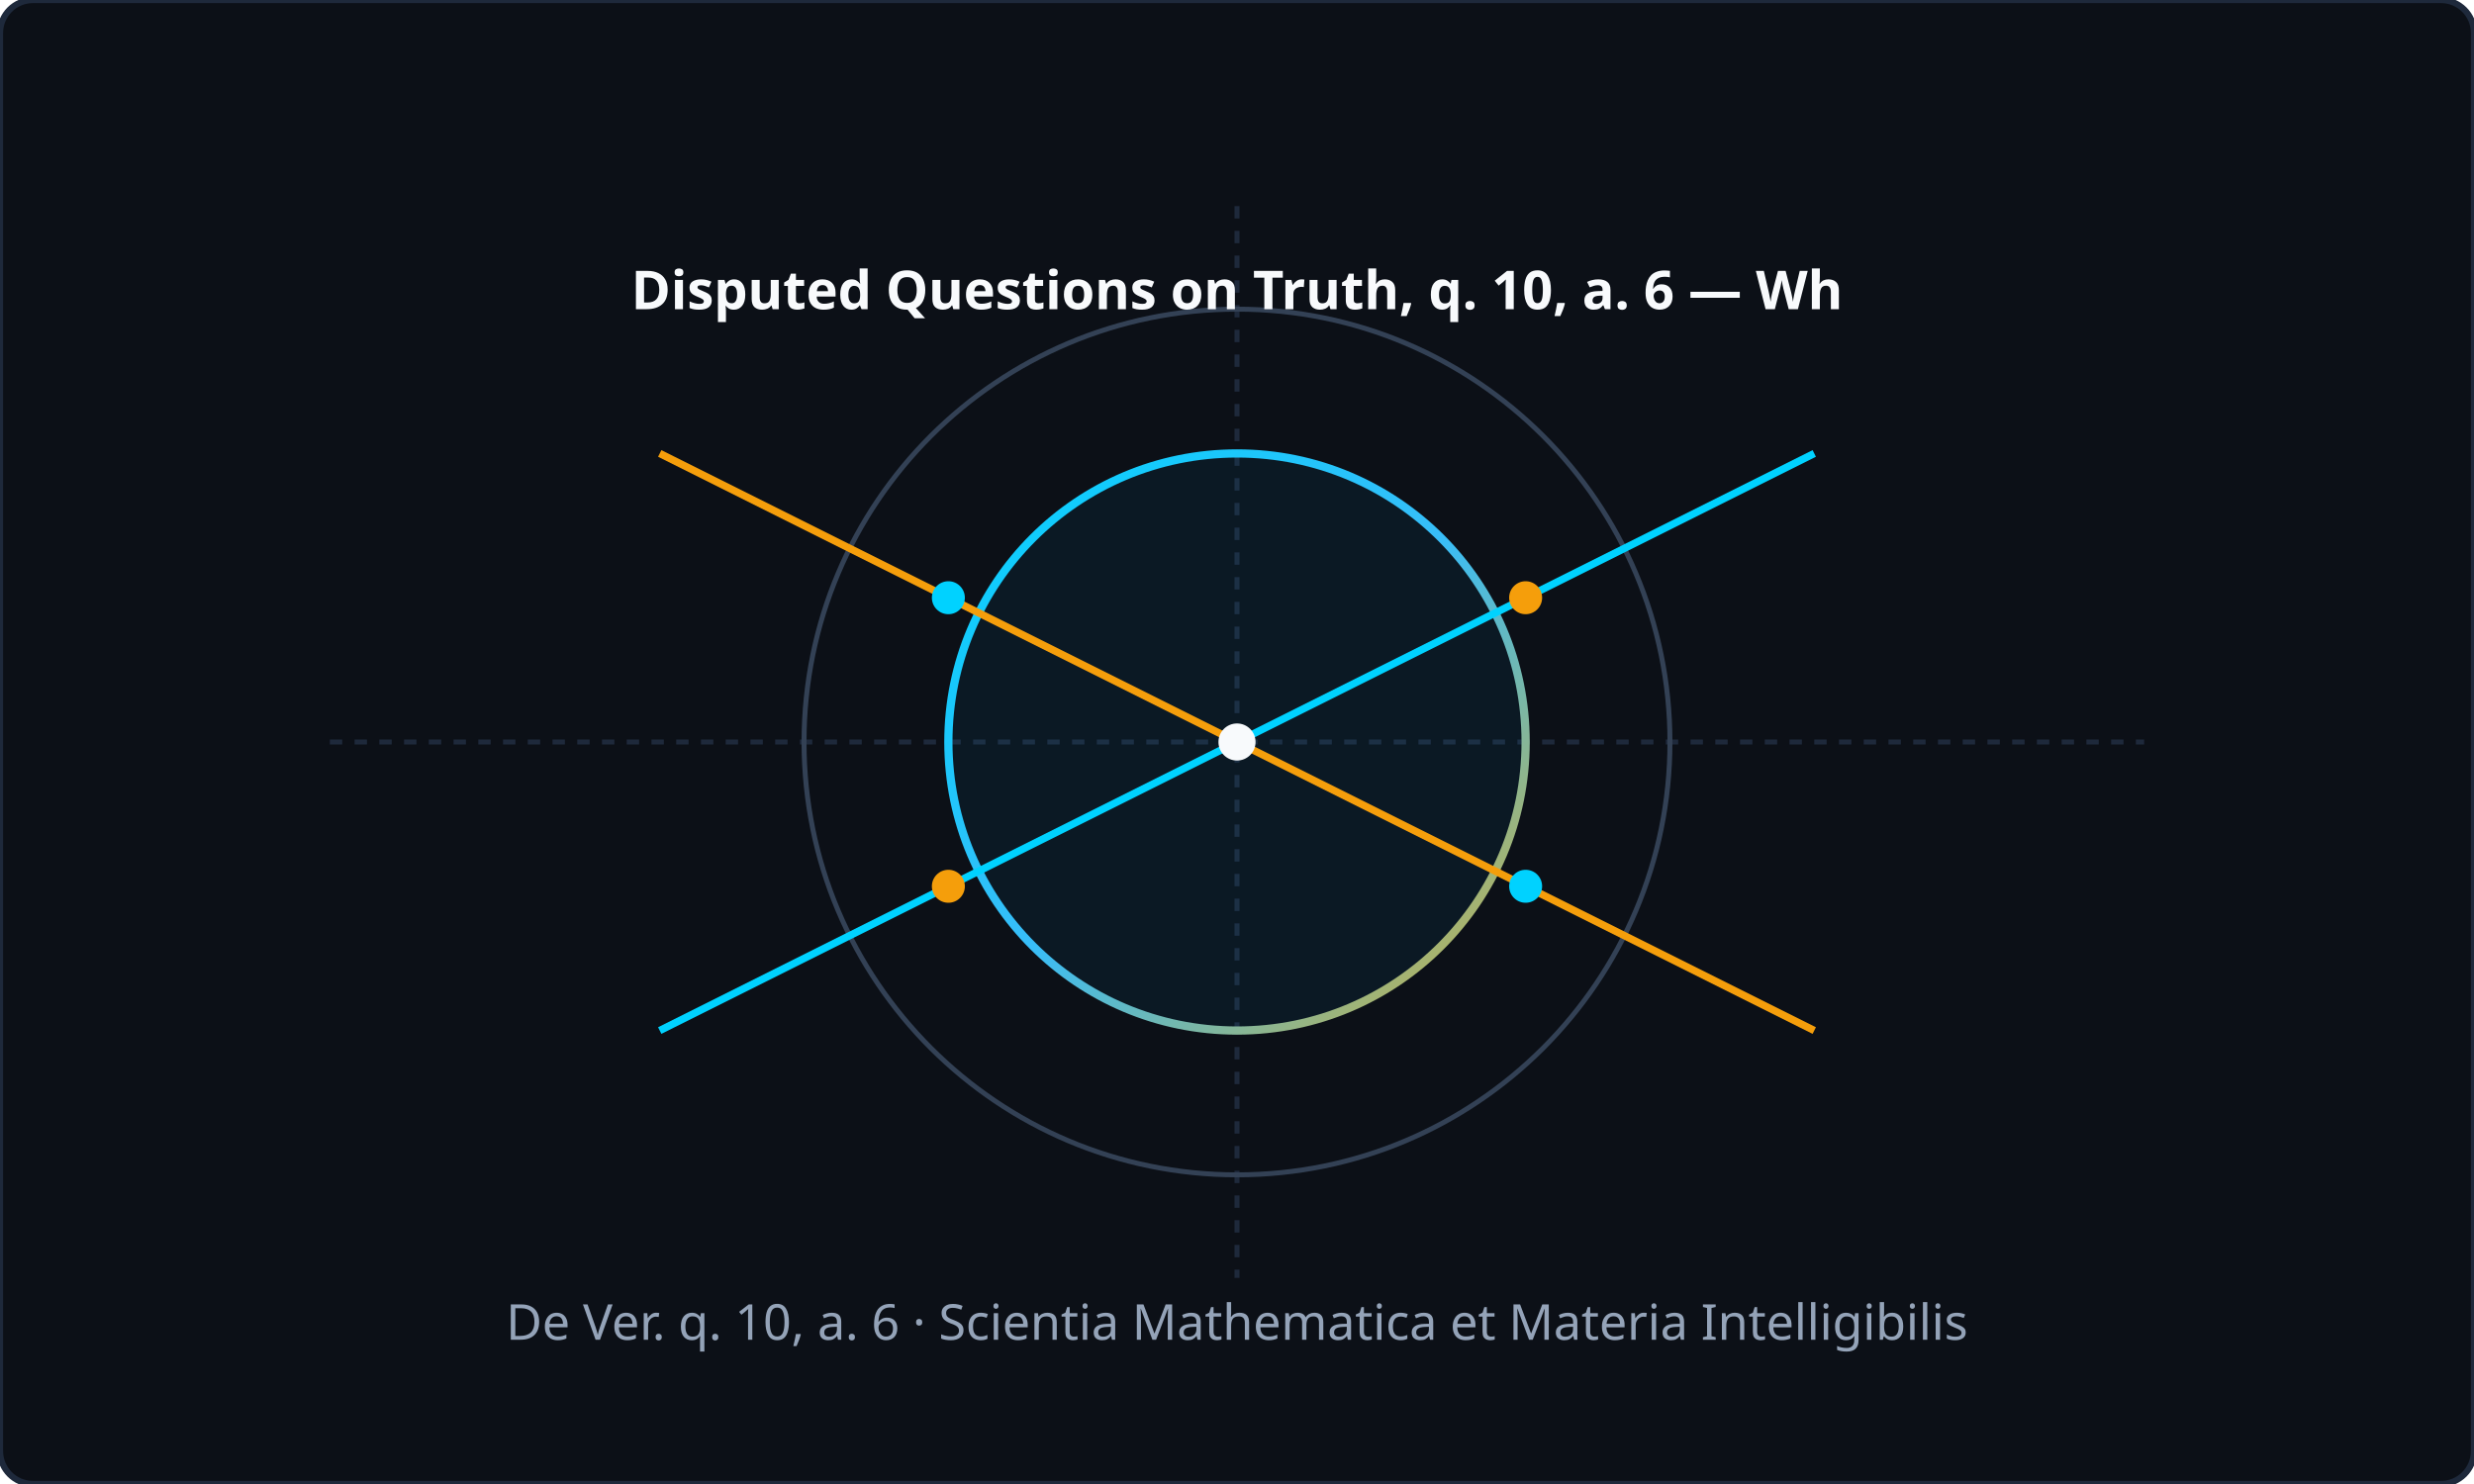
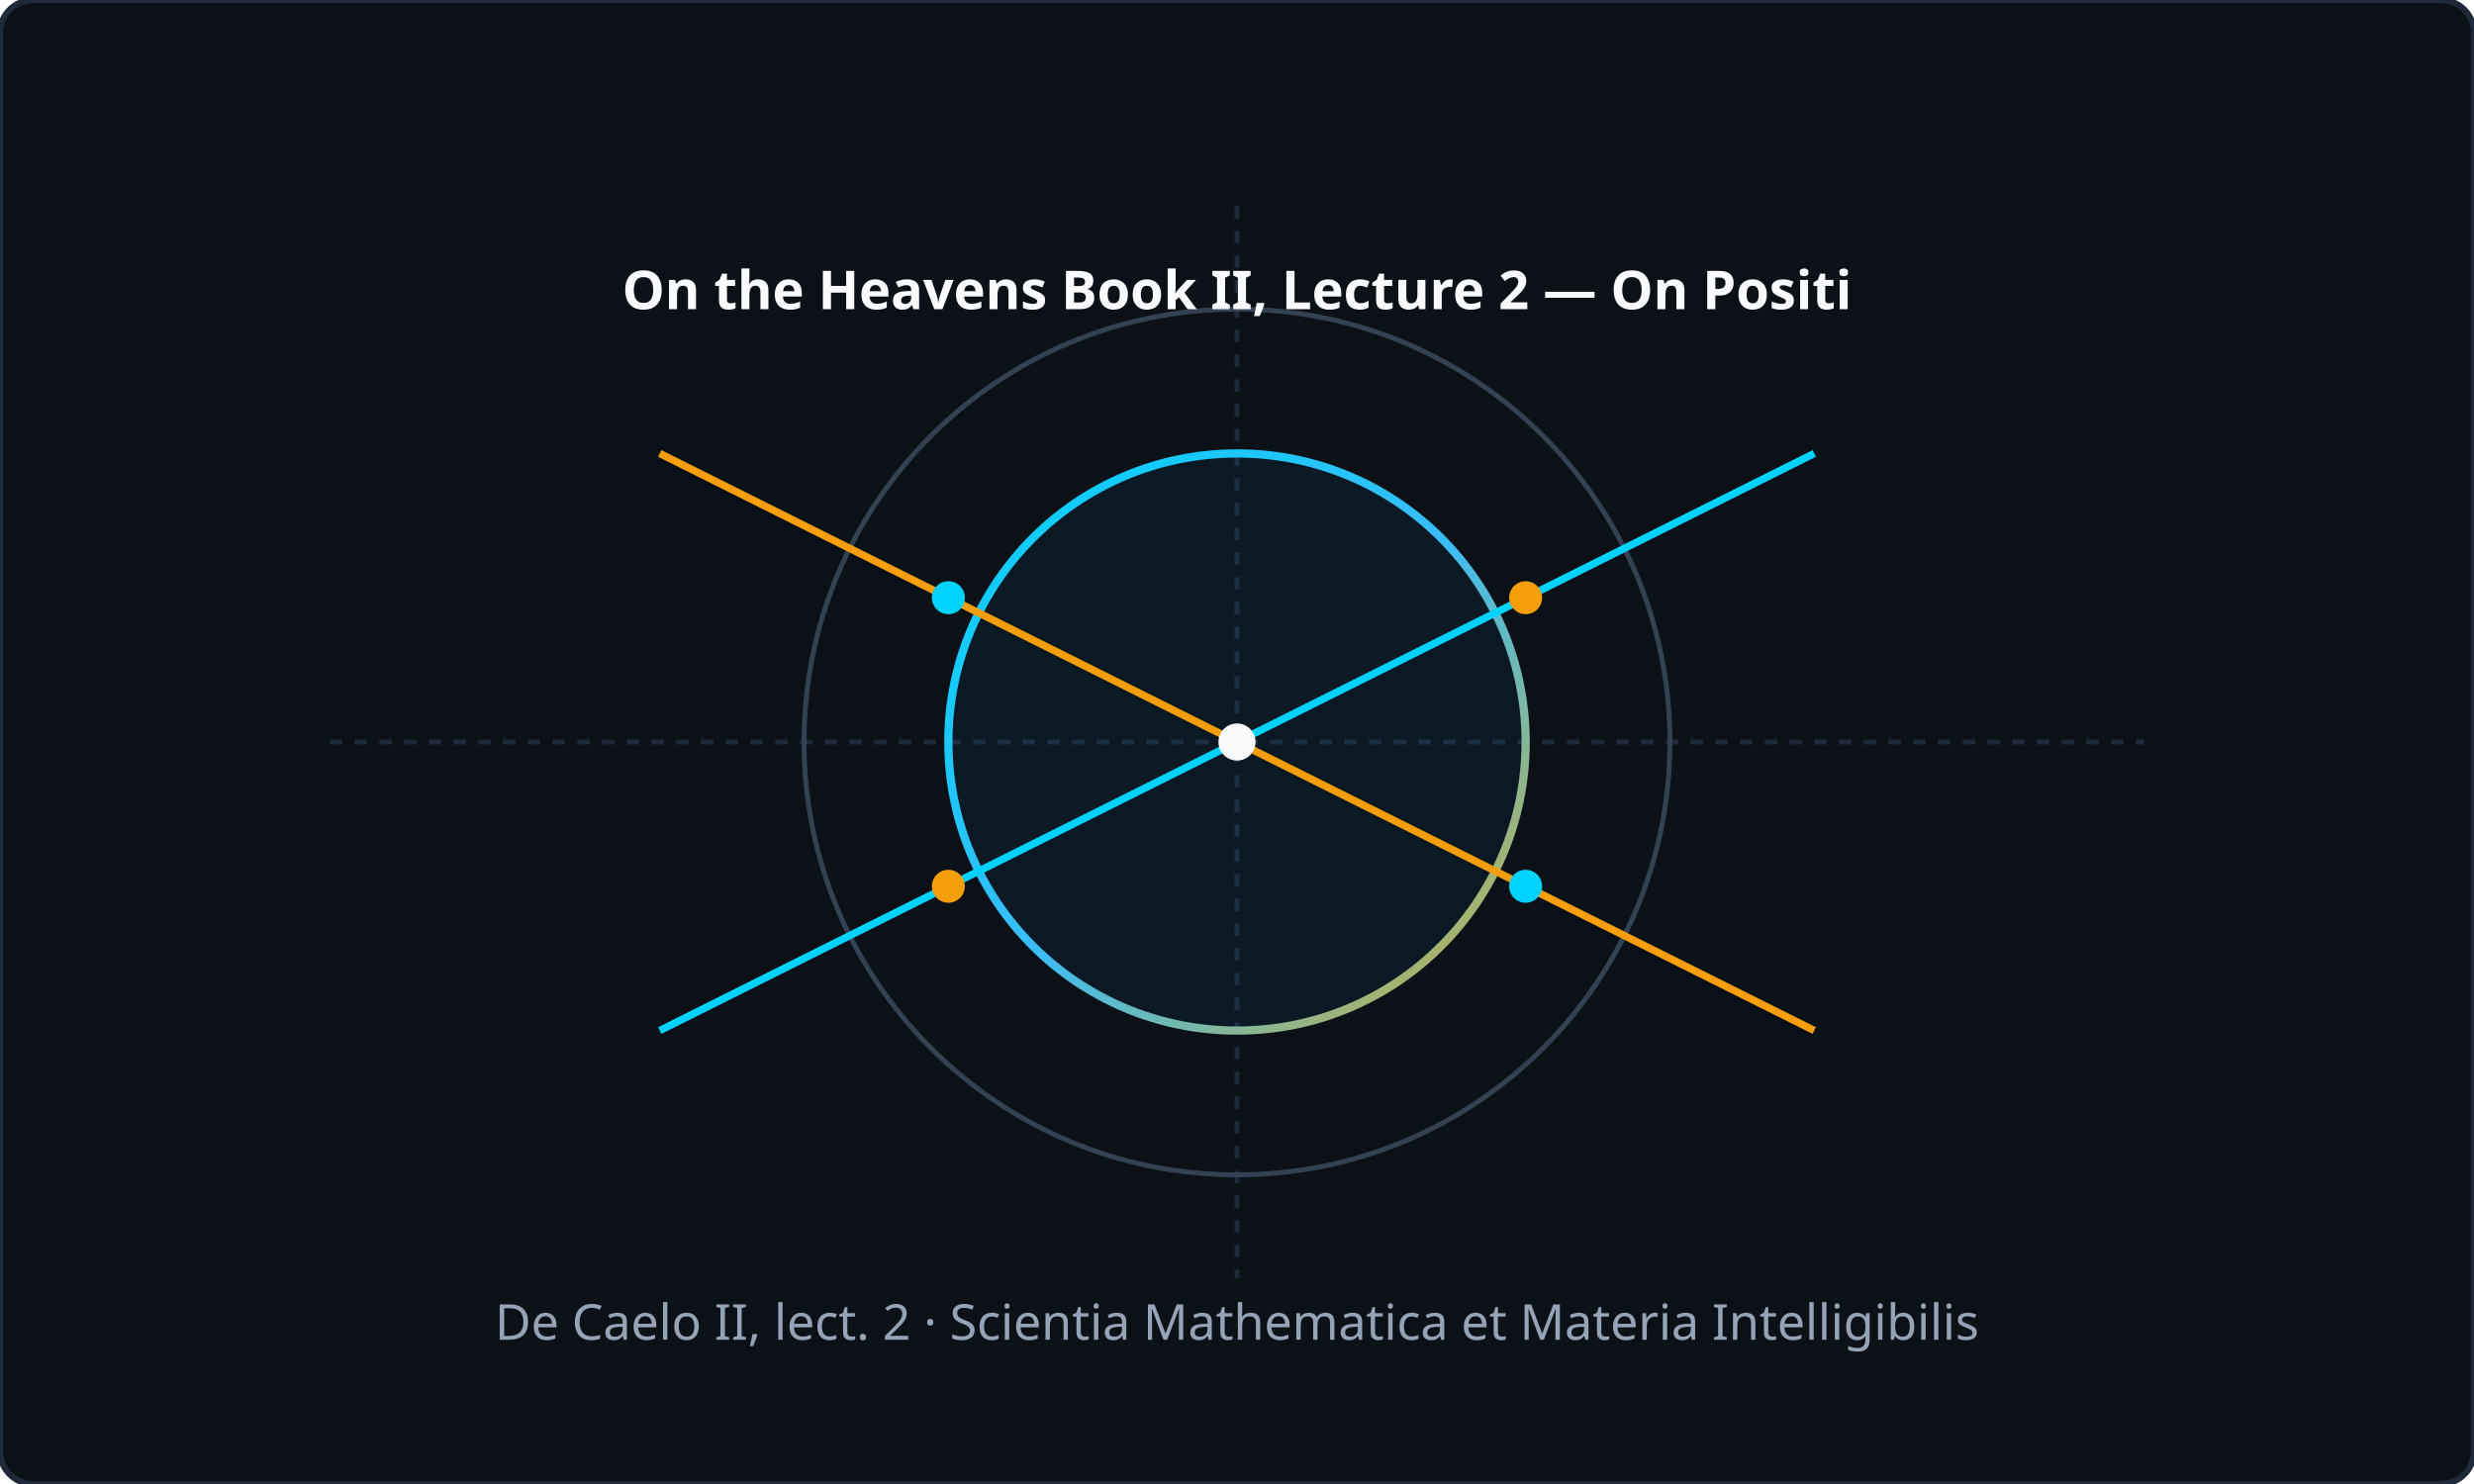
<svg xmlns="http://www.w3.org/2000/svg" viewBox="0 0 600 360" width="100%" height="auto">
  <rect width="600" height="360" rx="8" fill="#0c1017" stroke="#1e293b" stroke-width="1.5" />
  <defs>
    <linearGradient id="geomGrad" x1="0%" y1="0%" x2="100%" y2="100%">
      <stop offset="0%" stop-color="#00d2ff" />
      <stop offset="50%" stop-color="#38bdf8" />
      <stop offset="100%" stop-color="#d4af37" />
    </linearGradient>
  </defs>
  <line x1="80" y1="180" x2="520" y2="180" stroke="#1e293b" stroke-width="1.2" stroke-dasharray="3,3" />
  <line x1="300" y1="50" x2="300" y2="310" stroke="#1e293b" stroke-width="1.2" stroke-dasharray="3,3" />
  <circle cx="300" cy="180" r="105" fill="none" stroke="#334155" stroke-width="1.2" />
  <circle cx="300" cy="180" r="70" fill="#0284c7" fill-opacity="0.08" stroke="url(#geomGrad)" stroke-width="2" />
  <line x1="160" y1="110" x2="440" y2="250" stroke="#f59e0b" stroke-width="1.8" />
  <line x1="160" y1="250" x2="440" y2="110" stroke="#00d2ff" stroke-width="1.8" />
  <circle cx="300" cy="180" r="4.5" fill="#f8fafc" />
  <circle cx="230" cy="145" r="4" fill="#00d2ff" />
  <circle cx="370" cy="215" r="4" fill="#00d2ff" />
  <circle cx="230" cy="215" r="4" fill="#f59e0b" />
  <circle cx="370" cy="145" r="4" fill="#f59e0b" />
-   <text x="300" y="75" fill="#f8fafc" font-size="13" font-family="system-ui, sans-serif" text-anchor="middle" font-weight="600">Disputed Questions on Truth, q. 10, a. 6 — Wh</text>
-   <text x="300" y="325" fill="#94a3b8" font-size="12" font-family="system-ui, sans-serif" text-anchor="middle">De Ver. q. 10, a. 6 · Scientia Mathematica et Materia Intelligibilis</text>
+   <text x="300" y="75" fill="#f8fafc" font-size="13" font-family="system-ui, sans-serif" text-anchor="middle" font-weight="600">On the Heavens Book II, Lecture 2 — On Positi</text>
+   <text x="300" y="325" fill="#94a3b8" font-size="12" font-family="system-ui, sans-serif" text-anchor="middle">De Caelo II, lect. 2 · Scientia Mathematica et Materia Intelligibilis</text>
</svg>
